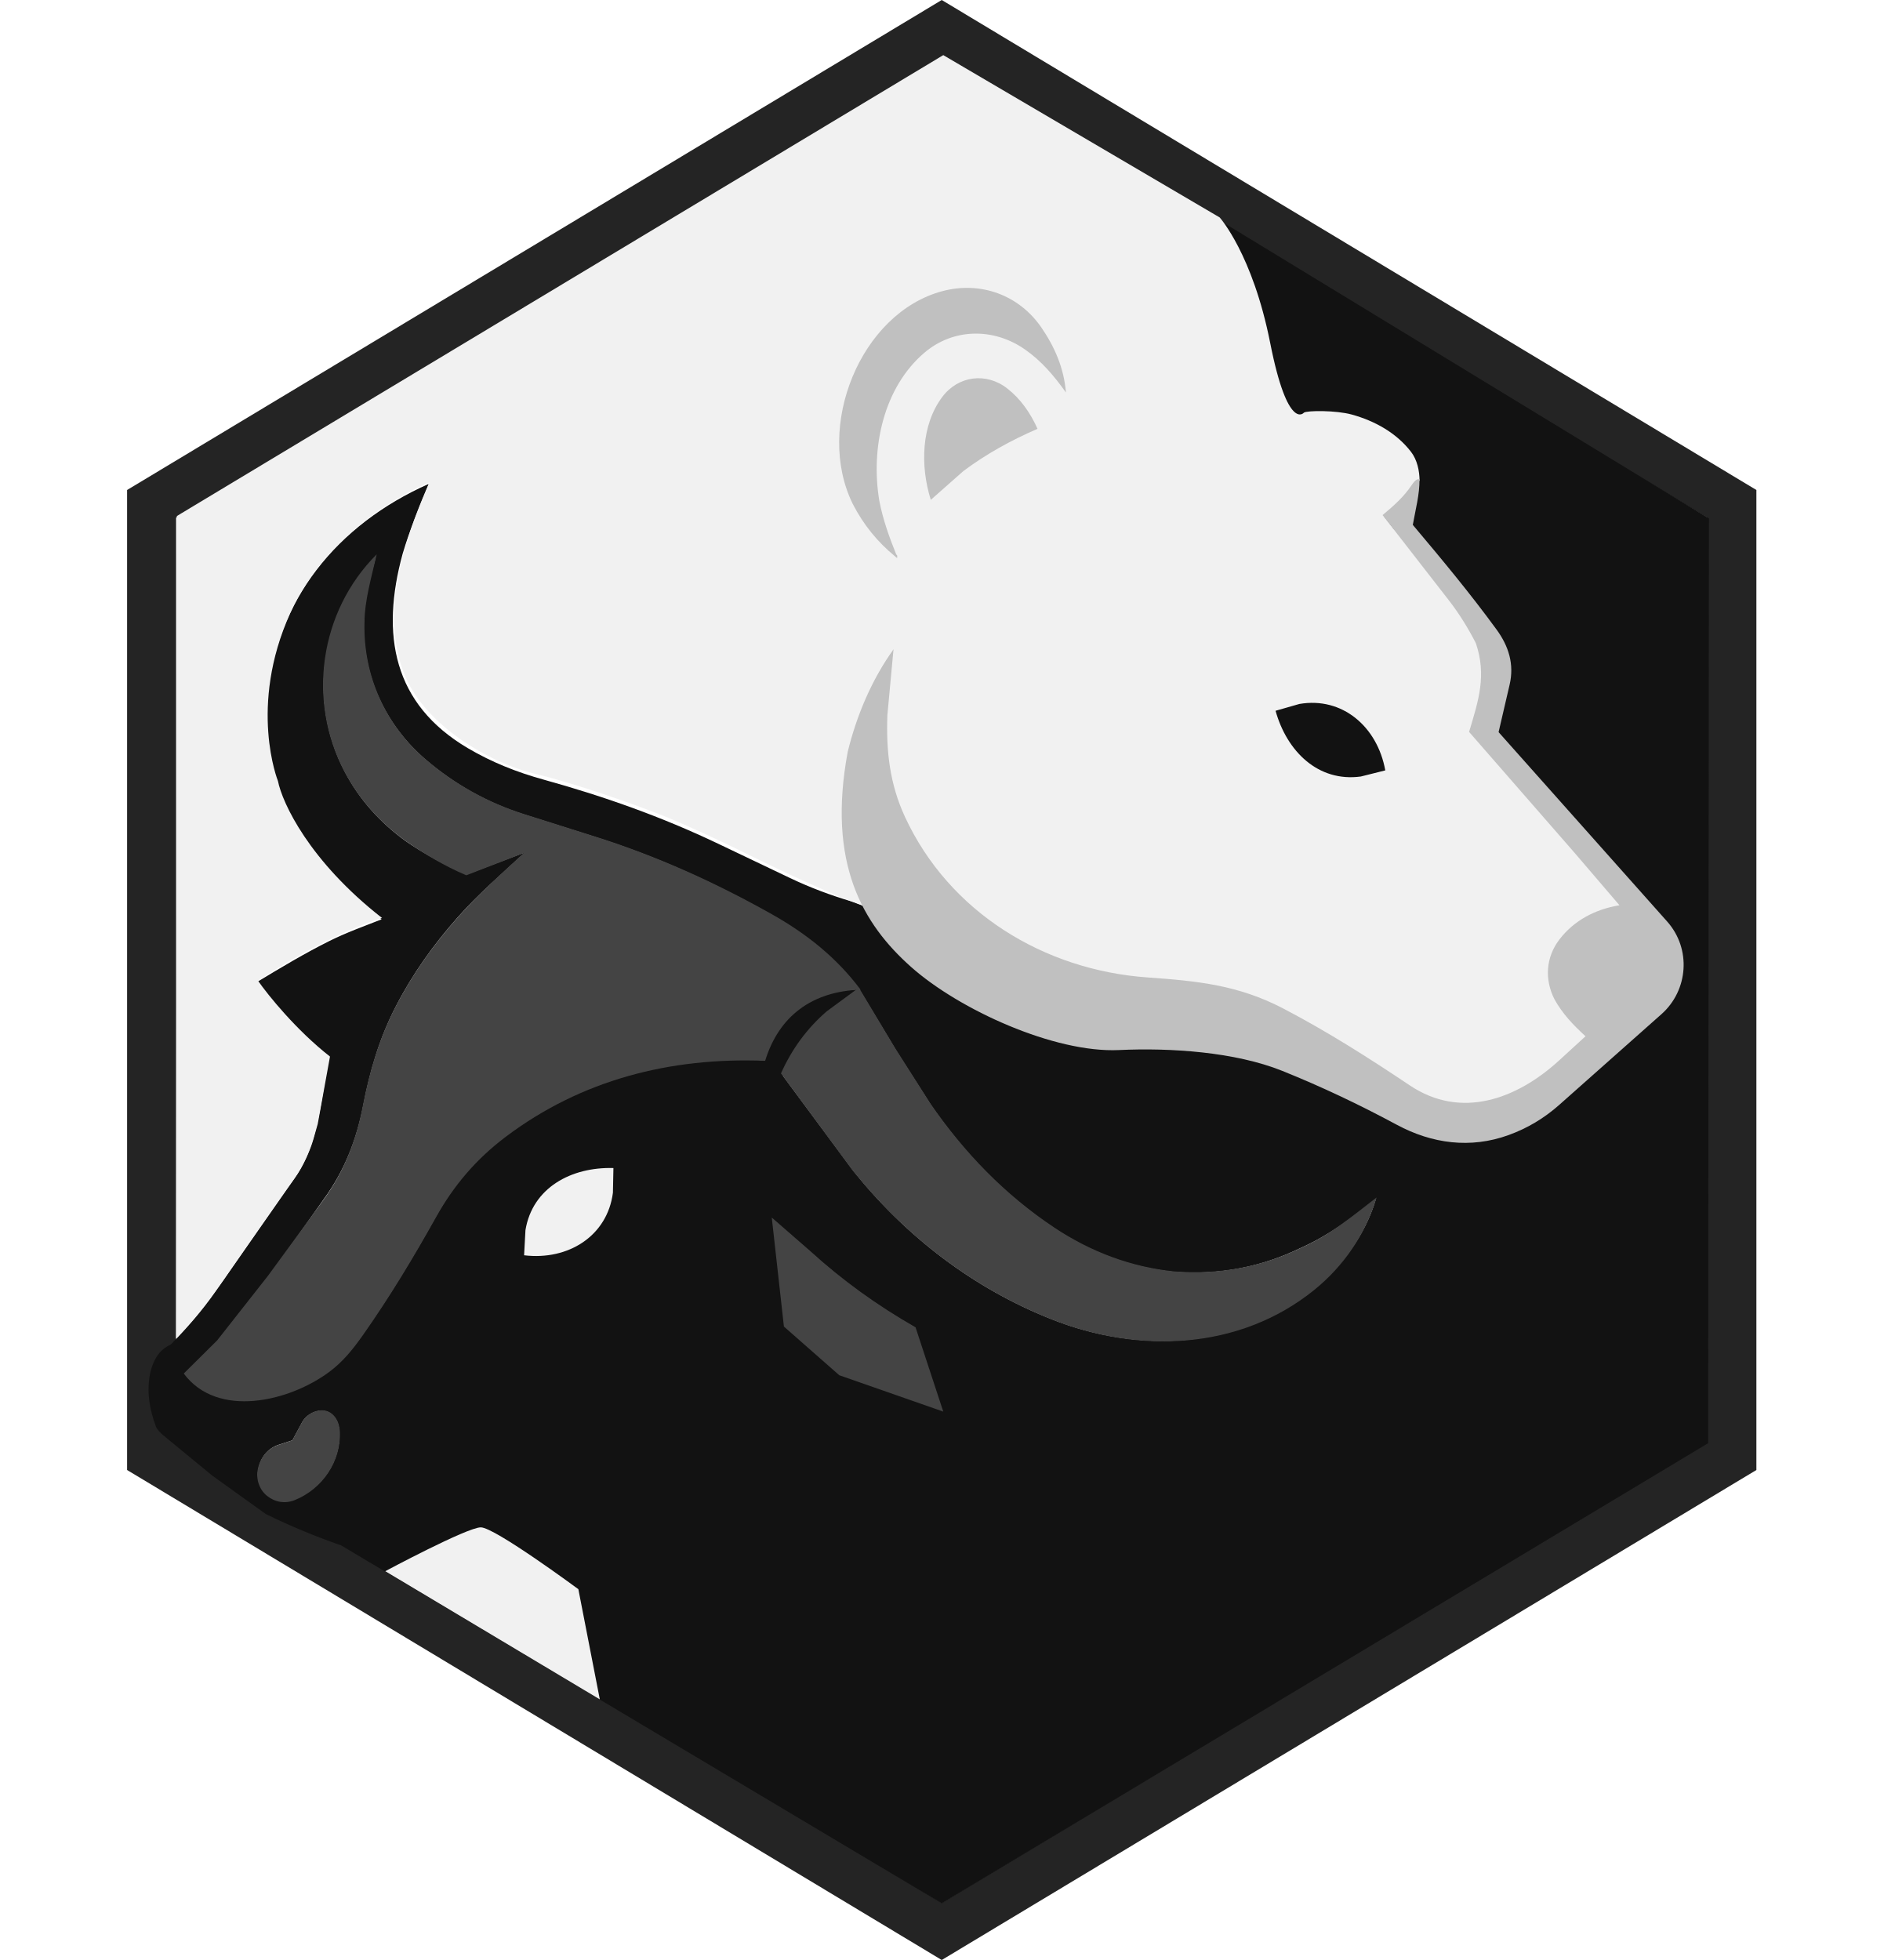
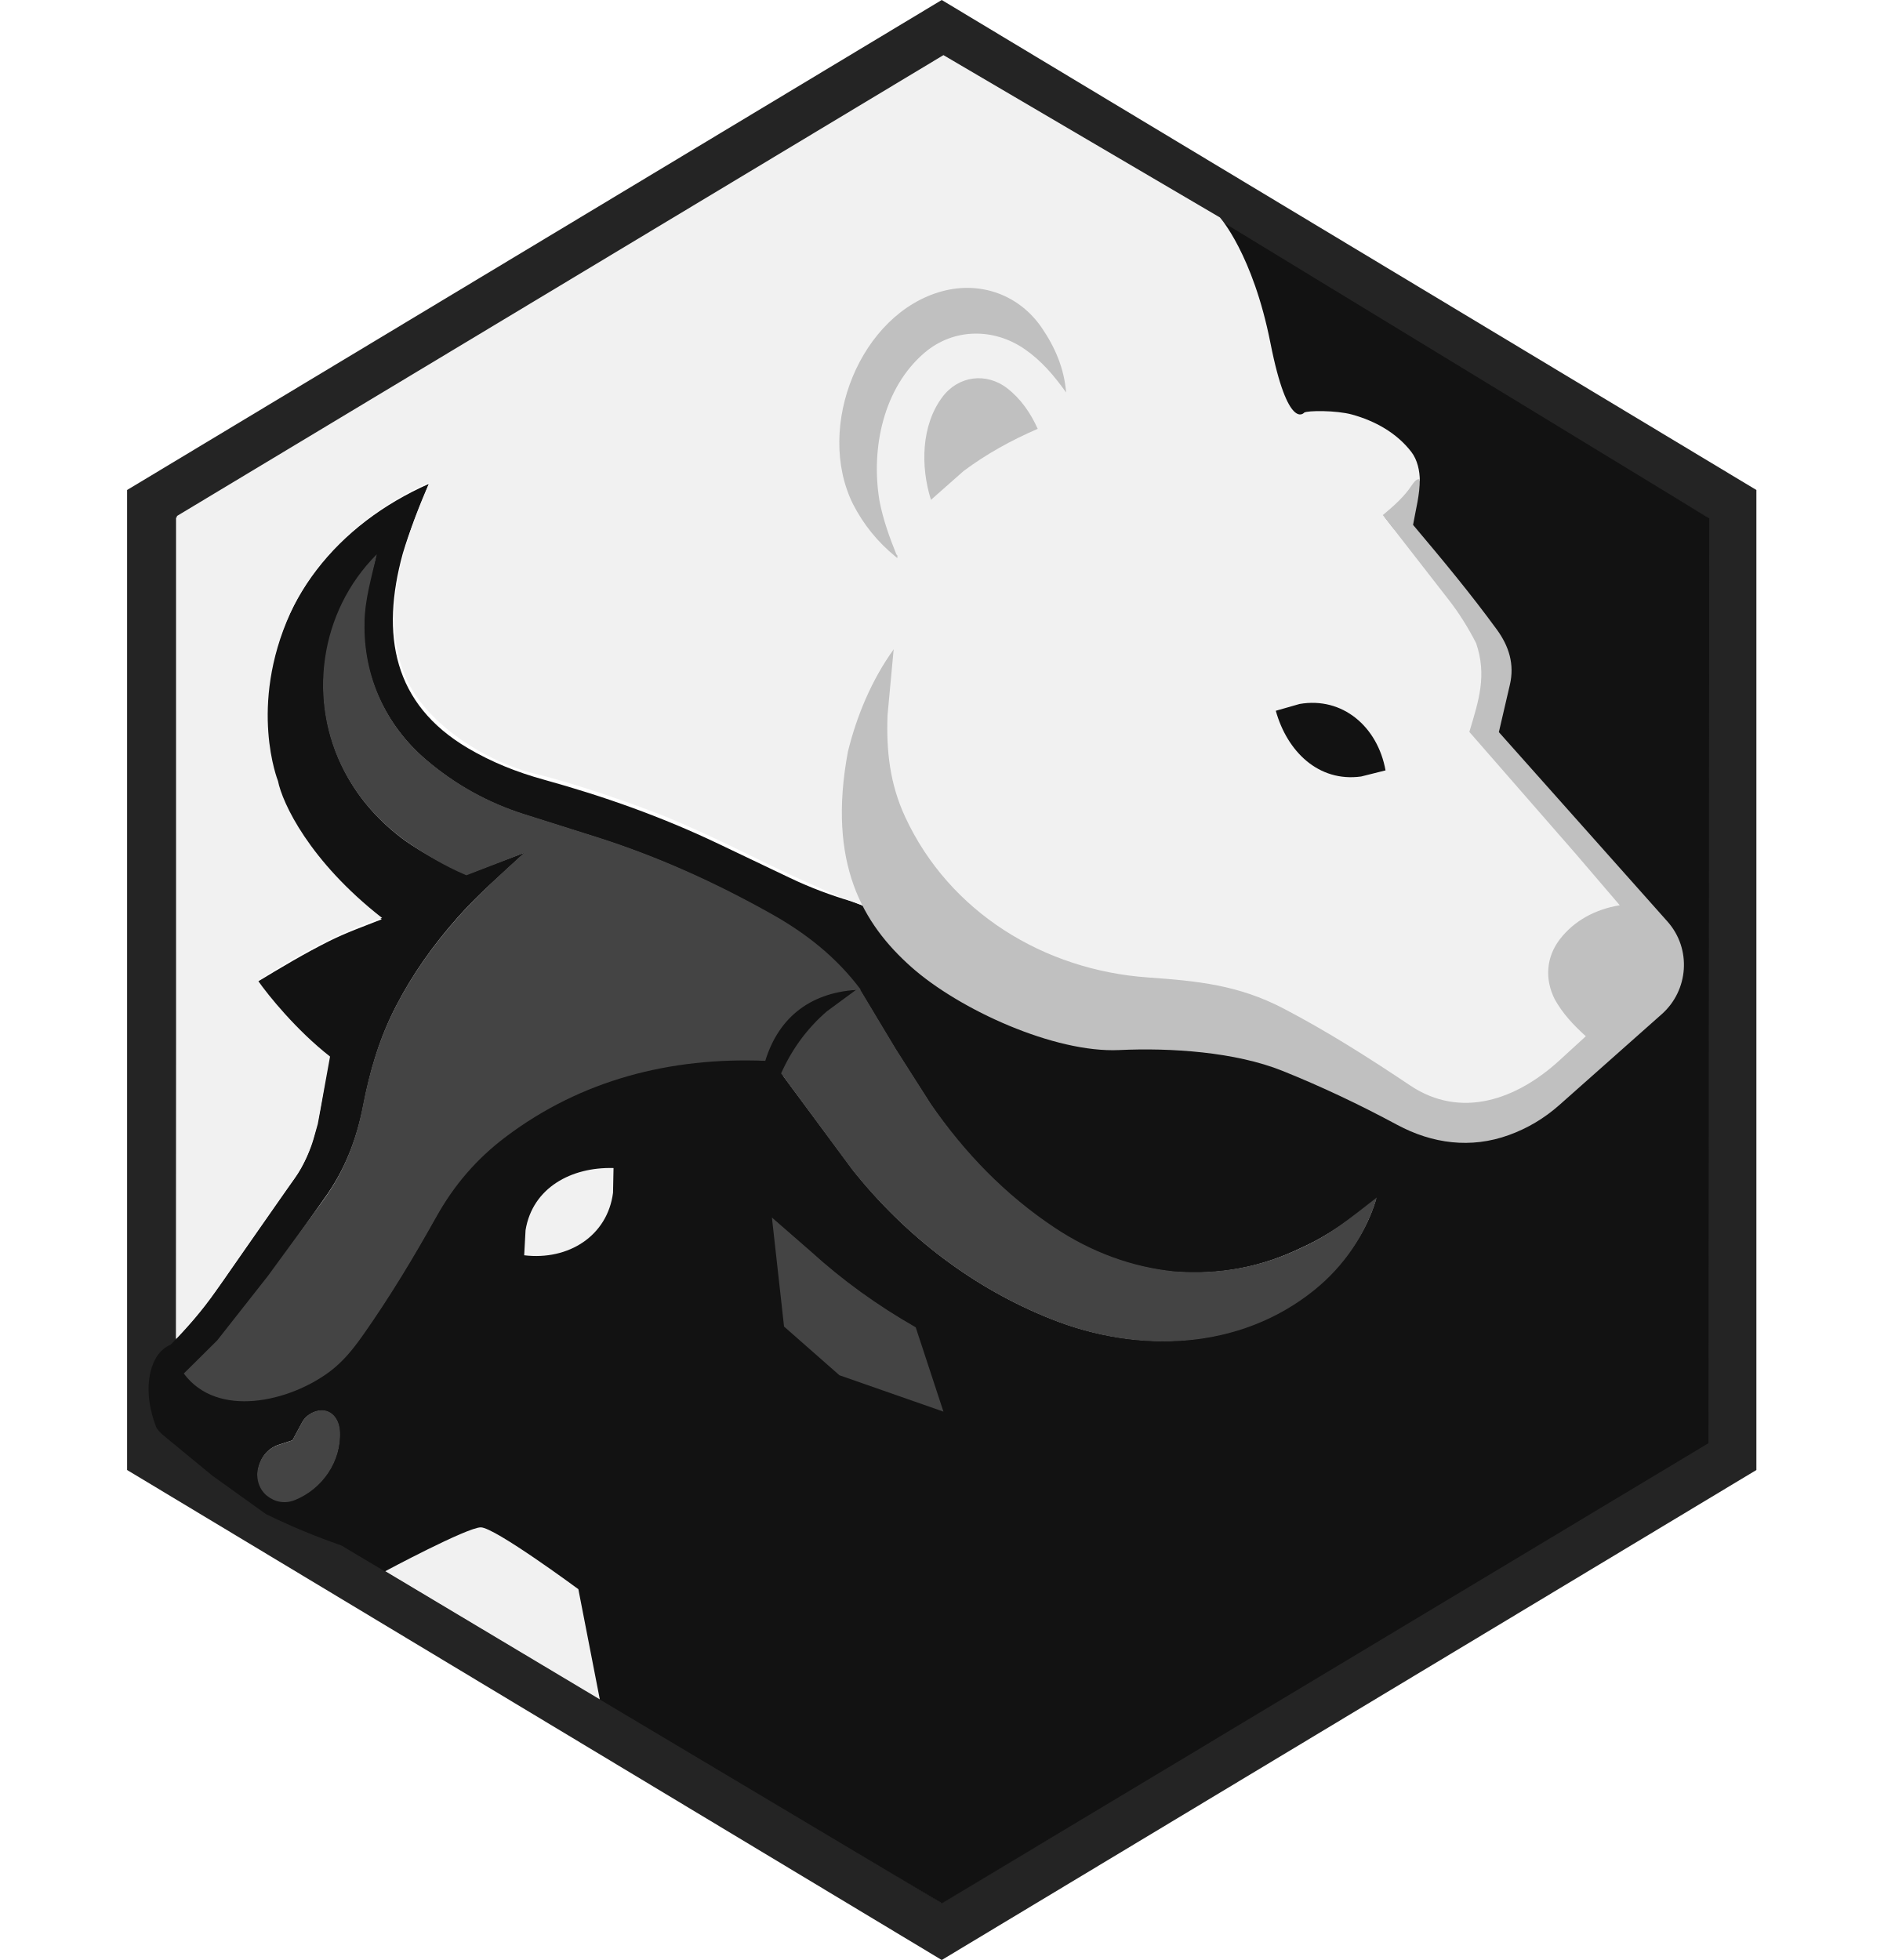
<svg xmlns="http://www.w3.org/2000/svg" width="346" height="360" viewBox="0 0 346 360" fill="none">
  <path d="M318.094 92.544V267.455L172.969 354.748L27.844 267.455V92.544L172.969 5.251L318.094 92.544Z" stroke="#242424" stroke-width="9" />
-   <path d="M28.647 262.046C27.443 258.829 26.855 255.403 27.634 251.989C28.18 249.775 29.251 247.885 31.352 246.968C34.387 243.863 37.104 240.761 39.601 237.184L54.156 216.349C57.146 212.068 58.273 206.997 59.12 201.932L60.4 194.262C55.284 190.294 51.026 185.577 47.226 180.357C51.734 177.64 55.922 175.123 60.459 172.856C63.631 171.273 66.84 170.139 70.086 168.857C66.424 165.774 63.224 163.046 60.267 159.716C52.331 151.256 48.289 140.206 49.119 128.602C50.418 110.368 61.972 96.32 78.737 88.881C76.918 93.4 75.247 97.335 73.956 101.711C69.878 116.598 72.192 129.322 85.937 137.422C90.325 140.006 94.878 141.82 99.845 143.196C110.94 146.267 121.527 150.019 131.924 154.98L145.078 161.257C148.805 163.035 152.537 164.427 156.351 165.555C167.387 168.826 174.935 186.941 186.75 186.384C196.211 185.937 212.392 184.812 221.062 188.297C228.344 191.222 237.08 191.005 243.984 194.718C250.436 198.186 260.463 208.417 267.469 205.875C270.925 204.621 287.606 197.187 290.391 194.718L305.156 172.856C310.078 168.488 283.618 149.594 279.141 144.562L273.094 133.594V117.281L259.312 101.109C260.179 97.386 251.131 96.145 248.906 93.094C244.052 86.436 228.125 72.616 222.75 66.234C223.262 63.318 212.65 54.838 212.625 52.031C212.608 50.22 223.594 40.219 223.594 40.219L313.875 95.203L313.734 265.078L172.969 349.594L62.681 283.86C57.826 282.164 53.385 280.325 48.807 278.08L38.98 271.027L30.022 263.652C29.513 263.233 28.841 262.552 28.652 262.049L28.647 262.046ZM66.68 244.994C71.695 237.873 75.978 230.718 80.169 223.228C83.426 217.412 87.535 212.622 92.873 208.6C106.626 198.236 122.863 194.026 140.266 194.718C142.792 186.505 148.867 182.002 157.709 181.704C153.316 175.812 147.773 171.439 141.481 167.898C131.202 162.112 120.576 157.297 109.323 153.737L96.259 149.602C89.546 147.479 83.535 144.118 78.194 139.545C70.834 133.242 66.607 124.186 66.829 114.477C66.888 110.298 67.825 106.639 68.998 102.386C58.687 112.947 56.572 128.863 63.328 141.736C65.999 146.827 69.72 150.958 74.344 154.364C77.981 156.89 81.719 158.892 85.749 160.605L96.493 156.524C92.091 160.588 87.892 164.166 84.011 168.556C79.567 173.582 75.801 178.858 72.719 184.826C69.718 190.634 67.957 196.622 66.717 203.034C65.496 209.351 63.26 215.058 59.474 220.244L49.641 234.141L40.5 246.234L34.453 252.281C40.59 260.556 53.321 257.079 60.684 251.553C63.08 249.753 64.877 247.548 66.677 244.991L66.68 244.994ZM252.668 220.342C248.024 223.923 243.904 226.988 238.903 229.219C231.532 232.805 223.733 234.225 215.495 233.595C207.634 232.788 200.31 230.037 193.698 225.661C184.664 219.682 177.194 211.972 171.055 203.082L164.684 193.112L158.044 182.087L152.183 186.384C148.577 189.489 145.813 193.267 143.847 197.654L156.776 215.103C166.434 227.132 178.741 236.585 193.113 242.286C209.063 248.614 227.468 247.88 241.016 236.964C246.359 232.658 250.632 227.073 252.671 220.345L252.668 220.342ZM172.849 258.893L167.865 243.74C160.93 239.774 154.723 235.299 148.909 230.009L142.01 223.999L144.193 243.599L154.149 252.354L172.849 258.893ZM47.471 269.671C47.032 271.657 47.811 273.53 49.108 274.57C50.533 275.712 52.37 276.064 54.159 275.347C59.154 273.341 62.582 268.386 62.349 262.969C62.273 261.194 61.317 259.447 59.587 259.152C58.015 258.885 56.237 259.861 55.498 261.236L53.712 264.549L51.18 265.371C49.257 265.995 47.932 267.59 47.474 269.665L47.471 269.671Z" fill="#121212" />
-   <path d="M66.581 245.331C64.772 247.898 62.966 250.112 60.558 251.92C53.159 257.467 39.92 260.591 33.75 252.281L39.88 246.201L49.205 234.344L59.343 220.48C63.15 215.274 65.394 209.541 66.621 203.198C67.867 196.758 69.636 190.748 72.652 184.913C75.75 178.917 79.534 173.619 84 168.574C87.9 164.166 91.764 160.77 96.188 156.689L85.641 160.767C81.59 159.047 77.938 156.859 74.286 154.323C69.639 150.903 65.9 146.754 63.215 141.642C56.423 128.715 58.641 112.359 69.188 101.812C68.203 106.172 66.997 110.131 66.938 114.328C66.717 124.078 70.761 133.112 78.155 139.442C83.522 144.034 89.56 147.409 96.309 149.541L109.438 153.693C120.743 157.269 131.424 162.104 141.754 167.913C148.077 171.469 153.648 175.861 158.062 181.778C149.176 182.08 143.069 186.599 140.533 194.846C123.044 194.151 106.727 198.379 92.906 208.787C87.542 212.826 83.409 217.636 80.139 223.476C75.928 230.997 71.621 238.182 66.584 245.334L66.581 245.331Z" fill="#444444" />
-   <path d="M252.844 219.938C250.789 226.745 246.764 232.579 241.378 236.936C227.722 247.981 209.168 248.724 193.095 242.32C178.609 236.552 166.207 226.986 156.469 214.814L143.438 197.158C145.416 192.719 148.206 188.897 151.84 185.755L157.748 181.406L164.441 192.562L170.862 202.651C177.05 211.647 184.579 219.45 193.685 225.498C200.352 229.926 207.731 232.71 215.654 233.526C223.958 234.164 231.77 232.707 239.203 229.078C244.243 226.821 248.163 223.56 252.844 219.938Z" fill="#444444" />
-   <path d="M173.25 259.274L154.149 252.595L143.979 243.652L141.75 223.632L148.797 229.771C154.738 235.175 161.078 239.742 168.159 243.796L173.25 259.274Z" fill="#444444" />
-   <path d="M47.377 269.756C47.841 267.648 49.181 266.028 51.127 265.393L53.688 264.559L55.495 261.193C56.246 259.796 58.041 258.805 59.632 259.076C61.385 259.373 62.349 261.148 62.426 262.953C62.662 268.456 59.194 273.491 54.141 275.528C52.331 276.257 50.473 275.9 49.03 274.74C47.719 273.685 46.931 271.779 47.374 269.762L47.377 269.756Z" fill="#444444" />
-   <path d="M249.95 142.341C242.111 143.416 236.354 137.726 234.281 130.27L238.652 129.018C246.521 127.66 252.979 133.167 254.433 141.219L249.95 142.341Z" fill="#121212" />
-   <path fill-rule="evenodd" clip-rule="evenodd" d="M248.254 76.134C245.421 75.353 240.047 75.375 239.484 75.797C239.484 75.797 236.531 79.352 233.297 63C230.062 46.648 224.016 39.938 224.016 39.938L173.25 10.125L32.484 94.781L32.344 245.812C36.394 241.65 40.406 236.109 41.906 233.859L48.234 224.719C49.359 223.078 52.087 219.15 54 216.562C55.913 213.975 57.141 210.703 57.516 209.391L58.359 206.438L60.609 194.062C54.422 189.225 49.219 182.766 47.391 180.141C57.853 173.166 66.938 169.547 70.172 168.609C56.784 158.147 51.844 147.469 51.047 143.438C51.047 143.438 45.562 129.797 53.297 112.641C61.031 95.484 78.891 88.594 78.891 88.594C71.859 104.203 70.734 115.734 74.531 124.453C78.328 133.172 89.578 140.062 98.438 142.172C105.525 143.859 115.641 147.469 119.812 149.062C121.687 149.719 127.941 152.269 137.953 157.219C147.966 162.169 156.656 165.844 158.625 166.359C155.362 155.672 154.734 142.406 155.953 137.812C157.562 131.279 159.938 124.957 163.969 119.391L162.599 131.442C162.349 138.052 163.37 144.43 166.162 150.455C174.285 167.982 192.049 178.462 211.081 179.806C220.171 180.447 227.722 181.187 236.016 185.524C244.125 189.762 251.66 194.56 259.236 199.637C268.608 205.917 278.837 202.207 286.672 195.033L291.499 190.614C289.235 188.547 287.277 186.469 285.809 183.836C283.953 180.174 284.195 176.11 286.723 172.814C289.381 169.346 293.293 167.273 297.737 166.548L289.671 157.123L270.118 134.71C271.873 128.849 273.369 124.329 271.361 118.406C269.879 115.538 268.315 112.998 266.33 110.444L254.23 94.88C256.356 93.105 258.14 91.513 259.537 89.423C259.892 88.892 260.263 88.405 260.733 88.298C260.716 86.487 260.305 84.471 259.155 82.983C256.455 79.487 252.486 77.299 248.254 76.134Z" fill="#F1F1F1" />
-   <path d="M249.95 142.623C242.111 143.697 236.354 138.007 234.281 130.551L238.652 129.3C246.521 127.941 252.979 133.448 254.433 141.5L249.95 142.623Z" fill="#121212" />
-   <path d="M260.719 88.023C260.744 90.83 260.004 93.488 259.489 96.405C264.864 102.783 270.03 108.996 274.887 115.653C277.112 118.705 278.138 122.024 277.272 125.748L275.244 134.472L306.202 169.254C310.679 174.286 310.083 181.905 305.161 186.273L286.402 202.92C283.62 205.389 280.546 207.226 277.089 208.48C270.084 211.022 263.016 210.066 256.564 206.598C249.659 202.886 242.797 199.621 235.518 196.693C226.85 193.208 214.981 192.421 205.517 192.868C193.702 193.425 176.203 185.484 167.344 177.609C158.485 169.734 151.875 158.625 155.705 138.061C157.314 131.524 160.079 124.816 164.11 119.25L162.985 131.344C162.734 137.953 163.426 144.025 166.219 150.047C174.341 167.574 191.755 178.184 210.788 179.531C219.878 180.172 227.426 180.912 235.723 185.249C243.832 189.487 251.366 194.285 258.943 199.362C268.314 205.642 278.546 201.933 286.379 194.758L291.205 190.339C288.941 188.272 286.984 186.194 285.516 183.561C283.659 179.902 283.904 175.835 286.43 172.539C289.088 169.071 293 167.001 297.443 166.273L289.377 156.848L269.825 134.435C271.58 128.574 273.076 124.054 271.068 118.131C269.586 115.262 268.022 112.723 266.036 110.169L253.937 94.605C256.063 92.833 257.849 91.238 259.244 89.148C259.599 88.62 259.97 88.13 260.439 88.023H260.719Z" fill="#C0C0C0" />
-   <path d="M176.923 86.536L170.958 91.809C169.011 85.627 169.175 78.07 173.075 72.895C176 69.014 181.133 68.339 184.989 71.34C187.433 73.241 189.236 75.817 190.561 78.762C185.63 80.908 181.167 83.366 176.923 86.533V86.536Z" fill="#C0C0C0" />
-   <path d="M164.41 102.201C161.204 99.577 158.605 96.41 156.645 92.597C149.605 78.379 158.029 57.505 173.059 53.483C180.143 51.588 187.214 54.203 191.309 60.214C193.736 63.774 195.41 67.613 195.778 72.085C193.565 68.991 191.278 66.286 188.215 64.159C182.489 60.18 175.101 60.25 169.774 64.792C162.267 71.196 159.891 82.286 161.499 91.955C162.16 95.412 163.296 98.565 164.601 101.819L164.798 102.047L164.776 102.511L164.41 102.201Z" fill="#C0C0C0" />
+   <path d="M28.652 262.046C27.448 258.829 26.86 255.403 27.639 251.989C28.185 249.775 29.257 247.885 31.358 246.968C34.393 243.863 37.111 240.761 39.608 237.184L54.166 216.349C57.156 212.068 58.284 206.997 59.131 201.932L60.411 194.262C55.294 190.294 51.035 185.577 47.234 180.357C51.744 177.64 55.932 175.123 60.47 172.856C63.643 171.273 66.852 170.139 70.099 168.857C66.436 165.774 63.235 163.046 60.278 159.716C52.34 151.256 48.298 140.206 49.128 128.602C50.427 110.368 61.983 96.32 78.751 88.881C76.931 93.4 75.26 97.335 73.969 101.711C69.891 116.598 72.206 129.322 85.953 137.422C90.341 140.006 94.895 141.82 99.863 143.196C110.96 146.267 121.549 150.019 131.948 154.98L145.105 161.257C148.832 163.035 152.565 164.427 156.379 165.555C167.417 168.826 174.966 186.941 186.784 186.384C196.247 185.937 212.43 184.812 221.102 188.297C228.385 191.222 237.123 191.005 244.028 194.718C250.482 198.186 260.51 208.417 267.517 205.875C270.974 204.621 287.658 197.187 290.443 194.718L305.211 172.856C310.134 168.488 283.669 149.594 279.191 144.562L273.143 133.594V117.281L259.359 101.109C260.226 97.386 251.176 96.145 248.951 93.094C244.096 86.436 228.166 72.616 222.79 66.234C223.302 63.318 212.689 54.838 212.663 52.031C212.647 50.22 223.634 40.219 223.634 40.219L313.932 95.203L313.791 265.078L173 349.594L62.692 283.86C57.837 282.164 53.395 280.325 48.815 278.08L38.987 271.027L30.027 263.652C29.518 263.233 28.846 262.552 28.657 262.049L28.652 262.046ZM66.692 244.994C71.708 237.873 75.992 230.718 80.183 223.228C83.441 217.412 87.55 212.622 92.89 208.6C106.645 198.236 122.885 194.026 140.292 194.718C142.818 186.505 148.894 182.002 157.738 181.704C153.344 175.812 147.8 171.439 141.507 167.898C131.225 162.112 120.598 157.297 109.343 153.737L96.276 149.602C89.562 147.479 83.55 144.118 78.209 139.545C70.847 133.242 66.619 124.186 66.841 114.477C66.9 110.298 67.837 106.639 69.01 102.386C58.697 112.947 56.582 128.863 63.339 141.736C66.011 146.827 69.733 150.958 74.358 154.364C77.995 156.89 81.733 158.892 85.764 160.605L96.51 156.524C92.108 160.588 87.908 164.166 84.026 168.556C79.581 173.582 75.815 178.858 72.732 184.826C69.73 190.634 67.969 196.622 66.729 203.034C65.508 209.351 63.272 215.058 59.485 220.244L49.65 234.141L40.507 246.234L34.459 252.281C40.597 260.556 53.33 257.079 60.695 251.553C63.091 249.753 64.889 247.548 66.689 244.991L66.692 244.994ZM252.714 220.342C248.069 223.923 243.948 226.988 238.947 229.219C231.574 232.805 223.773 234.225 215.534 233.595C207.672 232.788 200.347 230.037 193.733 225.661C184.698 219.682 177.226 211.972 171.086 203.082L164.714 193.112L158.073 182.087L152.21 186.384C148.604 189.489 145.839 193.267 143.873 197.654L156.804 215.103C166.464 227.132 178.774 236.585 193.148 242.286C209.101 248.614 227.509 247.88 241.059 236.964C246.404 232.658 250.677 227.073 252.716 220.345L252.714 220.342ZM172.88 258.893L167.896 243.74C160.959 239.774 154.75 235.299 148.936 230.009L142.036 223.999L144.219 243.599L154.177 252.354L172.88 258.893ZM47.479 269.671C47.04 271.657 47.82 273.53 49.116 274.57C50.543 275.712 52.38 276.064 54.169 275.347C59.164 273.341 62.593 268.386 62.36 262.969C62.284 261.194 61.328 259.447 59.598 259.152C58.025 258.885 56.247 259.861 55.508 261.236L53.721 264.549L51.19 265.371C49.266 265.995 47.941 267.59 47.482 269.665L47.479 269.671Z" fill="#121212" />
+   <path d="M66.593 245.331C64.784 247.898 62.978 250.112 60.569 251.92C53.168 257.467 39.927 260.59 33.756 252.281L39.888 246.201L49.214 234.344L59.354 220.48C63.161 215.274 65.406 209.541 66.633 203.198C67.879 196.758 69.649 190.748 72.665 184.913C75.764 178.917 79.549 173.619 84.015 168.574C87.916 164.166 91.781 160.77 96.205 156.689L85.656 160.767C81.605 159.047 77.952 156.859 74.299 154.323C69.652 150.903 65.912 146.754 63.226 141.642C56.433 128.715 58.651 112.359 69.2 101.812C68.216 106.172 67.009 110.131 66.95 114.328C66.729 124.078 70.774 133.112 78.169 139.442C83.538 144.034 89.576 147.409 96.326 149.541L109.457 153.693C120.765 157.269 131.448 162.104 141.78 167.913C148.104 171.469 153.675 175.861 158.091 181.778C149.203 182.08 143.094 186.599 140.559 194.846C123.066 194.151 106.746 198.379 92.923 208.787C87.557 212.826 83.424 217.636 80.154 223.476C75.942 230.997 71.634 238.182 66.596 245.334L66.593 245.331Z" fill="#444444" />
+   <path d="M252.889 219.938C250.834 226.745 246.808 232.579 241.421 236.936C227.763 247.981 209.206 248.724 193.13 242.32C178.641 236.552 166.237 226.986 156.497 214.814L143.463 197.158C145.442 192.719 148.232 188.897 151.867 185.755L157.776 181.406L164.47 192.562L170.892 202.651C177.082 211.647 184.613 219.45 193.72 225.498C200.388 229.926 207.769 232.71 215.693 233.526C223.998 234.164 231.812 232.707 239.246 229.078C244.288 226.821 248.208 223.56 252.889 219.938Z" fill="#444444" />
+   <path d="M173.281 259.278L154.177 252.597L144.005 243.653L141.776 223.629L148.824 229.769C154.766 235.174 161.107 239.742 168.19 243.796L173.281 259.278Z" fill="#444444" />
+   <path d="M47.386 269.756C47.85 267.648 49.19 266.028 51.137 265.393L53.698 264.559L55.505 261.193C56.256 259.796 58.052 258.805 59.643 259.076C61.396 259.373 62.361 261.148 62.437 262.953C62.674 268.456 59.205 273.491 54.15 275.528C52.34 276.257 50.482 275.9 49.039 274.74C47.727 273.685 46.939 271.779 47.383 269.762L47.386 269.756Z" fill="#444444" />
+   <path d="M249.995 142.341C242.155 143.416 236.397 137.726 234.324 130.27L238.695 129.018C246.566 127.66 253.024 133.167 254.479 141.219L249.995 142.341Z" fill="#121212" />
+   <path fill-rule="evenodd" clip-rule="evenodd" d="M248.299 76.134C245.466 75.353 240.09 75.375 239.528 75.797C239.528 75.797 236.574 79.352 233.339 63C230.104 46.648 224.056 39.938 224.056 39.938L173.281 10.125L32.49 94.781L32.35 245.812C36.4 241.65 40.414 236.109 41.914 233.859L48.243 224.719C49.368 223.078 52.097 219.15 54.01 216.562C55.923 213.975 57.151 210.703 57.526 209.391L58.37 206.438L60.62 194.062C54.432 189.225 49.228 182.766 47.399 180.141C57.864 173.166 66.95 169.547 70.185 168.609C56.795 158.147 51.853 147.469 51.056 143.438C51.056 143.438 45.571 129.797 53.306 112.641C61.042 95.484 78.905 88.594 78.905 88.594C71.872 104.203 70.747 115.734 74.545 124.453C78.342 133.172 89.594 140.062 98.455 142.172C105.544 143.859 115.662 147.469 119.834 149.062C121.709 149.719 127.964 152.269 137.978 157.219C147.992 162.169 156.685 165.844 158.654 166.359C155.391 155.672 154.762 142.406 155.981 137.812C157.59 131.279 159.967 124.957 163.998 119.391L162.628 131.442C162.378 138.052 163.399 144.43 166.192 150.455C174.316 167.982 192.083 178.462 211.119 179.806C220.211 180.447 227.764 181.187 236.059 185.524C244.169 189.762 251.705 194.56 259.283 199.637C268.656 205.917 278.887 202.207 286.724 195.033L291.551 190.614C289.287 188.547 287.329 186.469 285.861 183.836C284.004 180.174 284.246 176.11 286.775 172.814C289.433 169.346 293.346 167.273 297.791 166.548L289.723 157.123L270.167 134.71C271.922 128.849 273.419 124.329 271.41 118.406C269.928 115.537 268.364 112.998 266.378 110.444L254.276 94.88C256.403 93.105 258.186 91.513 259.584 89.423C259.939 88.892 260.31 88.405 260.78 88.298C260.763 86.487 260.352 84.471 259.202 82.983C256.501 79.487 252.532 77.299 248.299 76.134Z" fill="#F1F1F1" />
+   <path d="M249.995 142.623C242.155 143.697 236.397 138.007 234.324 130.551L238.695 129.3C246.566 127.941 253.024 133.448 254.479 141.5L249.995 142.623Z" fill="#121212" />
+   <path d="M260.766 88.023C260.791 90.83 260.05 93.488 259.536 96.405C264.911 102.783 270.079 108.996 274.937 115.653C277.162 118.705 278.189 122.024 277.322 125.748L275.294 134.472L306.257 169.254C310.735 174.286 310.139 181.905 305.216 186.273L286.453 202.92C283.671 205.389 280.597 207.226 277.139 208.48C270.132 211.022 263.063 210.066 256.61 206.598C249.704 202.886 242.84 199.621 235.56 196.693C226.891 193.208 215.02 192.421 205.554 192.868C193.737 193.425 176.235 185.484 167.374 177.609C158.513 169.734 151.902 158.625 155.733 138.061C157.342 131.524 160.108 124.816 164.139 119.25L163.014 131.344C162.764 137.953 163.456 144.025 166.249 150.047C174.373 167.574 191.79 178.184 210.826 179.531C219.917 180.172 227.467 180.912 235.766 185.249C243.876 189.487 251.412 194.285 258.99 199.362C268.363 205.642 278.597 201.933 286.431 194.758L291.258 190.339C288.994 188.272 287.036 186.194 285.567 183.561C283.711 179.902 283.955 175.835 286.481 172.539C289.14 169.071 293.053 167.001 297.497 166.273L289.43 156.848L269.873 134.435C271.629 128.574 273.125 124.054 271.117 118.131C269.634 115.262 268.07 112.723 266.084 110.169L253.983 94.605C256.109 92.833 257.896 91.238 259.291 89.148C259.645 88.62 260.017 88.13 260.486 88.023H260.766Z" fill="#C0C0C0" />
+   <path d="M176.955 86.536L170.989 91.809C169.042 85.627 169.205 78.07 173.107 72.895C176.032 69.014 181.166 68.339 185.023 71.34C187.467 73.241 189.27 75.817 190.595 78.762C185.664 80.908 181.2 83.366 176.955 86.533V86.536Z" fill="#C0C0C0" />
+   <path d="M164.44 102.201C161.233 99.577 158.634 96.41 156.673 92.597C149.632 78.379 158.057 57.505 173.09 53.483C180.176 51.588 187.248 54.203 191.344 60.214C193.771 63.774 195.445 67.613 195.813 72.085C193.6 68.991 191.313 66.286 188.249 64.159C182.522 60.18 175.132 60.25 169.804 64.792C162.296 71.196 159.919 82.286 161.528 91.955C162.189 95.412 163.326 98.565 164.631 101.819L164.828 102.047L164.806 102.511L164.44 102.201Z" fill="#C0C0C0" />
  <path d="M88.298 280.535C85.757 280.558 70.76 288.587 70.76 288.587L110.168 312.133L106.226 291.89C106.226 291.89 90.839 280.512 88.298 280.535Z" fill="#F1F1F1" />
-   <path d="M96.51 225.947C97.796 218.14 104.931 214.318 112.667 214.538L112.573 219.083C111.549 227.003 104.382 231.548 96.26 230.562L96.51 225.947Z" fill="#F1F1F1" />
+   <path d="M96.528 225.947C97.814 218.14 104.95 214.318 112.687 214.538L112.594 219.083C111.569 227.003 104.401 231.548 96.277 230.562L96.528 225.947Z" fill="#F1F1F1" />
</svg>
